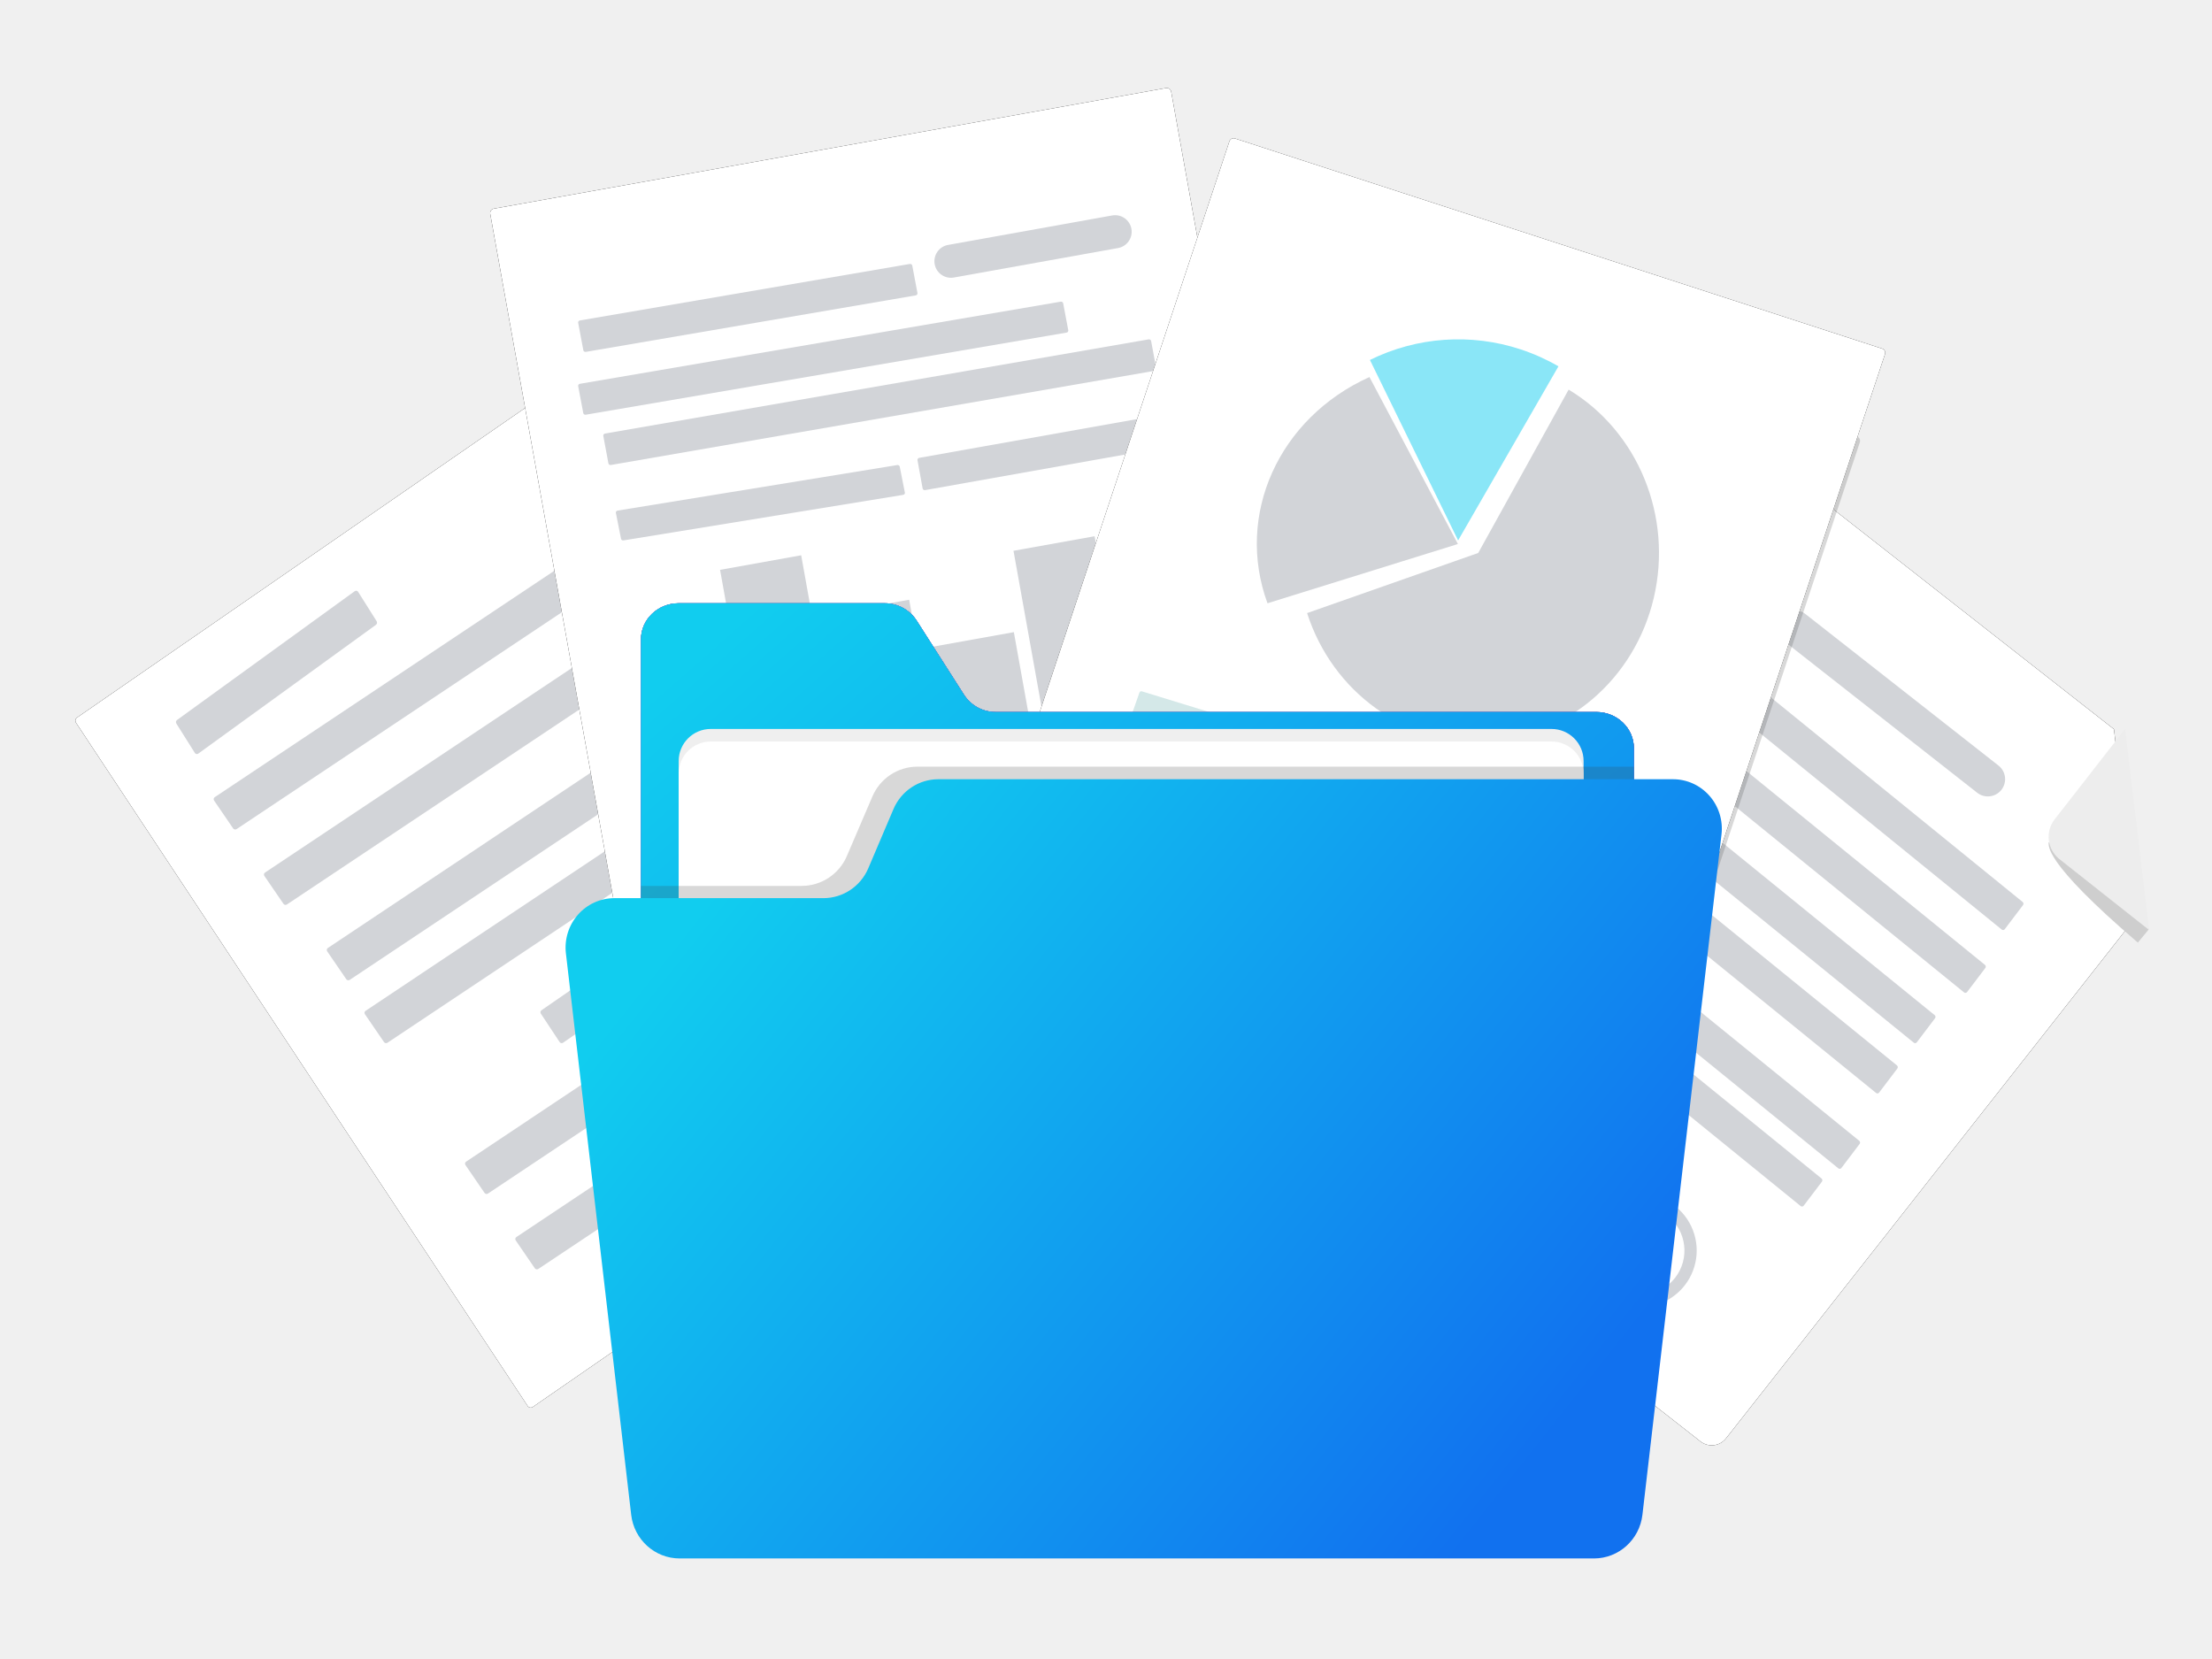
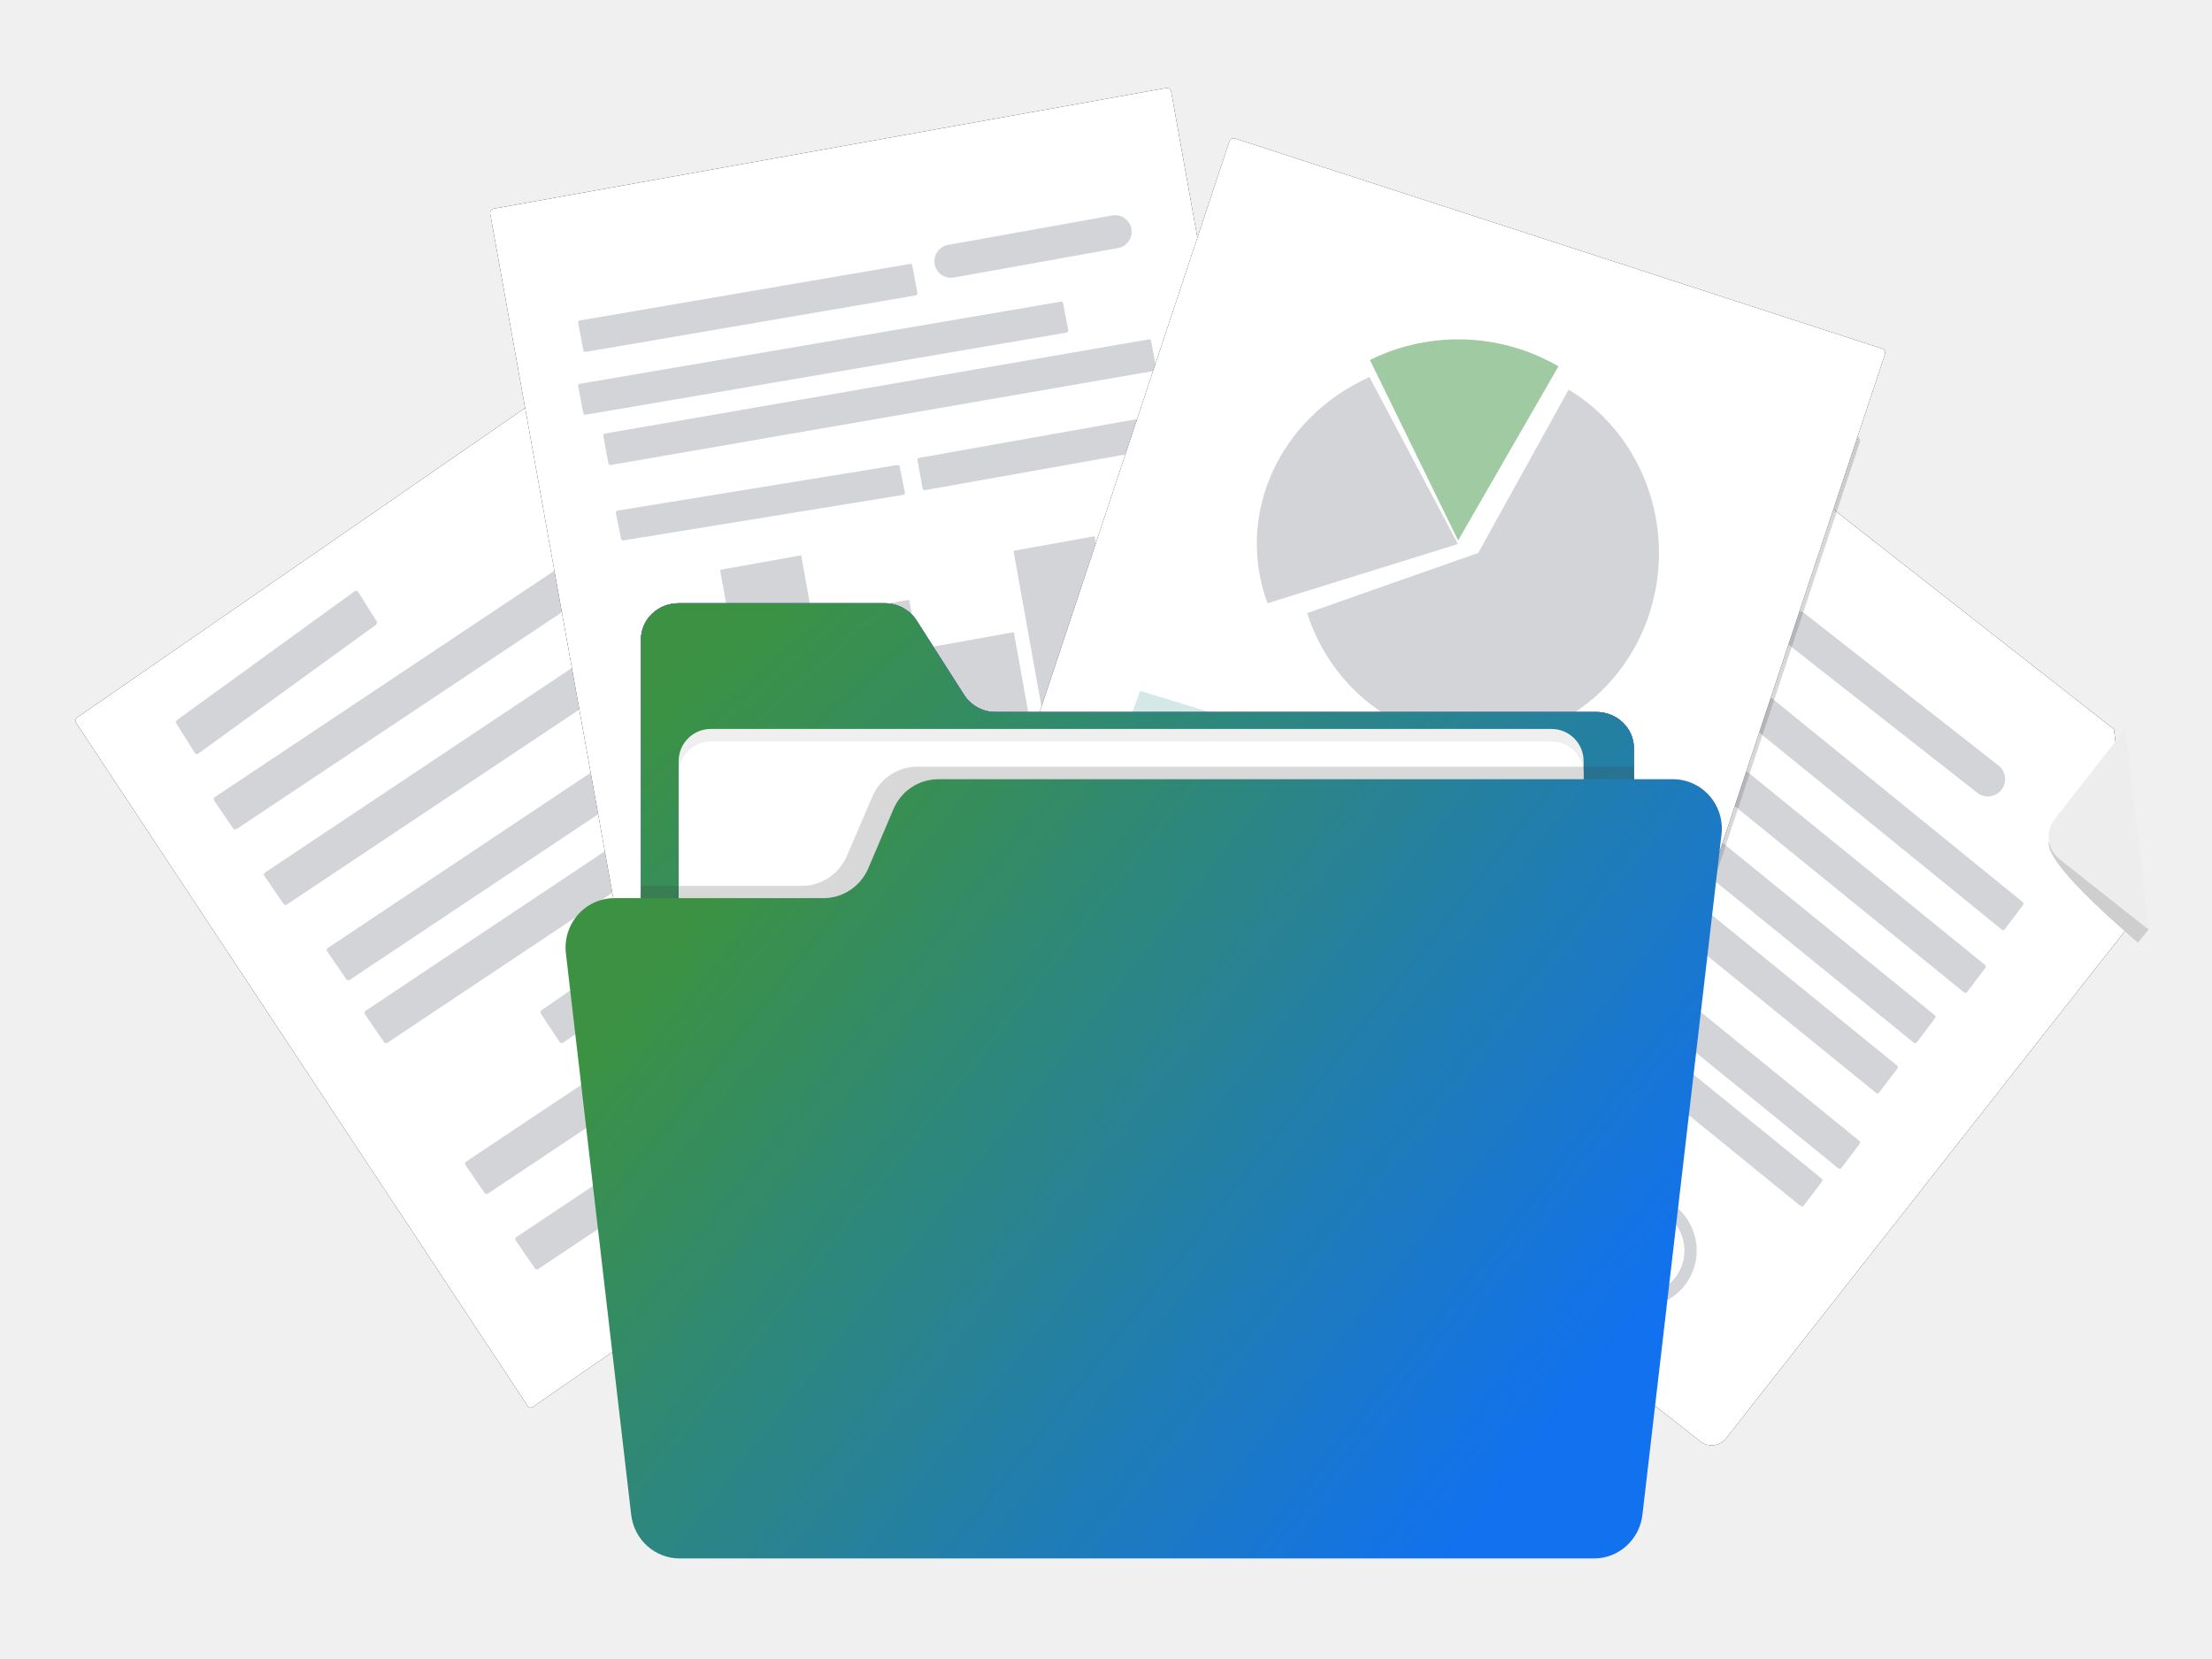
<svg xmlns="http://www.w3.org/2000/svg" xmlns:xlink="http://www.w3.org/1999/xlink" width="176px" height="132px" viewBox="0 0 176 132" version="1.1">
  <defs>
    <linearGradient x1="50%" y1="0%" x2="50%" y2="100%" id="linearGradient-1">
      <stop stop-color="#7A62E4" offset="0%" />
      <stop stop-color="#656EE4" offset="100%" />
    </linearGradient>
    <linearGradient x1="6.16%" y1="4.935%" x2="91.179%" y2="95.065%" id="linearGradient-2">
      <stop stop-color="#798CFB" offset="0%" />
      <stop stop-color="#5760D5" offset="100%" />
    </linearGradient>
    <linearGradient x1="6.16%" y1="4.935%" x2="91.179%" y2="95.065%" id="linearGradient-3">
-       <stop stop-color="#11cdef" offset="0%" />
+       <stop stop-color="#3c9242" offset="0%" />
      <stop stop-color="#1171ef" offset="100%" />
    </linearGradient>
    <path d="M79,11.524 L79,72.139 C79,73.722 77.669,75 76.025,75 L2.982,75 C1.339,75 0,73.722 0,72.139 L0,2.87 C0,1.287 1.341,-7.10542736e-15 2.982,-7.10542736e-15 L19.391,-7.10542736e-15 C20.411,-0.006 21.365,0.507 21.924,1.362 L25.708,7.286 C26.263,8.145 27.219,8.661 28.241,8.652 L76.028,8.652 C77.669,8.659 79,9.941 79,11.524 Z" id="path-4" />
    <linearGradient x1="6.16%" y1="27.292%" x2="91.179%" y2="72.708%" id="linearGradient-5">
-       <stop stop-color="#11cdef" offset="0%" />
+       <stop stop-color="#3c9242" offset="0%" />
      <stop stop-color="#1171ef" offset="100%" />
    </linearGradient>
  </defs>
  <g id="icon-documentation" stroke="none" stroke-width="1" fill="none" fill-rule="evenodd">
    <g transform="translate(6, 7)" fill-rule="nonzero">
      <g id="Path" transform="translate(90, 26)">
        <g id="path-1-link" fill="#000000">
          <path d="M74,39.903 L41.328,81.451 C40.836,82.074 39.932,82.183 39.305,81.694 L0.549,51.323 C-0.074,50.831 -0.183,49.929 0.306,49.303 L38.641,0.549 C39.134,-0.074 40.038,-0.183 40.664,0.306 L72.198,25.018 L72.776,29.807 L73.394,34.925 L74,39.903 Z" id="path-1" />
        </g>
        <g id="path-1-link" fill="#FFFFFF">
          <path d="M74,39.903 L41.328,81.451 C40.836,82.074 39.932,82.183 39.305,81.694 L0.549,51.323 C-0.074,50.831 -0.183,49.929 0.306,49.303 L38.641,0.549 C39.134,-0.074 40.038,-0.183 40.664,0.306 L72.198,25.018 L72.776,29.807 L73.394,34.925 L74,39.903 Z" id="path-1" />
        </g>
      </g>
      <path d="M157,60 C157.031,60.26 156.46,61.458 164.101,68 L165,66.909 L157,60 Z" id="Path" fill="#CECECE" />
      <path d="M157.474,58.2 C156.717,59.174 156.885,60.582 157.85,61.348 L165,67 L163.086,51 L157.474,58.2 Z" id="Path" fill="#EDEDED" />
      <path d="M113.094,81.919 C113.25,81.686 113.094,81.382 112.781,81.406 C112.359,81.447 111.934,81.444 111.512,81.399 L110.938,81.274 C110.531,81.227 110.451,81.006 110.7,80.609 C111.142,80.556 111.059,79.947 110.617,79.977 C110.072,80.015 109.344,80.072 108.896,79.701 C108.757,79.573 108.641,79.427 108.551,79.266 C108.708,79.261 108.863,79.24 109.016,79.205 C109.142,79.174 109.201,79.054 109.23,78.952 C109.315,78.664 109.306,78.432 109.327,78.21 C111.309,77.888 113.366,77.144 114.86,76.086 C115.151,75.881 114.948,75.506 114.614,75.514 C113.054,75.554 111.448,75.838 110.046,76.499 C109.55,76.731 109.064,77.017 108.815,77.495 C108.792,77.545 108.772,77.596 108.755,77.648 C108.297,77.71 107.836,77.746 107.374,77.755 C106.758,77.772 106.143,77.697 105.552,77.534 C105.128,77.409 104.484,77.229 104.484,76.761 C105.584,76.862 106.66,76.695 106.866,75.755 C107.176,74.34 104.715,75.19 103.96,76.062 C103.452,75.975 102.953,75.842 102.473,75.665 C102.06,75.517 101.794,76.103 102.207,76.252 C102.696,76.422 103.198,76.556 103.71,76.652 C103.554,78.174 106.517,78.424 107.607,78.389 C107.931,78.378 108.265,78.352 108.602,78.315 C108.562,78.687 108.602,78.649 108.011,78.641 C107.711,78.641 107.517,78.9 107.686,79.145 C107.998,79.598 108.256,80.149 108.785,80.413 C108.951,80.492 109.13,80.548 109.314,80.579 C109.269,80.656 109.262,80.747 109.293,80.83 C109.715,81.798 110.993,82.044 112.092,82.061 C111.325,82.801 110.295,83.259 109.19,83.353 C107.509,83.475 106.287,82.395 105.206,81.36 C104.902,81.069 104.344,81.445 104.65,81.738 C105.83,82.866 107.132,84.018 108.944,84 C110.527,83.98 112.253,83.165 113.094,81.919 Z M105.619,75.69 C106.299,75.659 105.545,76.06 105.283,76.106 C105.115,76.133 104.943,76.142 104.773,76.135 C104.913,75.971 105.428,75.699 105.618,75.687 L105.619,75.69 Z M109.858,77.33 C110.271,76.993 110.994,76.793 111.516,76.632 C112.098,76.457 112.696,76.331 113.302,76.256 C112.168,76.83 110.948,77.247 109.683,77.494 C109.738,77.436 109.796,77.381 109.857,77.33 L109.858,77.33 Z" id="Shape" fill="#4684AF" />
      <path d="M134.708,47.587 L154.25,47.587 C155.009,47.587 155.624,48.203 155.624,48.961 C155.624,49.72 155.009,50.335 154.25,50.335 L134.708,50.335 C133.95,50.335 133.334,49.72 133.334,48.961 C133.334,48.203 133.95,47.587 134.708,47.587 Z" id="Rectangle" fill="#D2D4D8" transform="translate(144.4791, 48.96131) rotate(38.13) translate(-144.4791, -48.96131) " />
      <path d="M153.27,66.962 L124.065,43.23 C123.991,43.169 123.978,43.058 124.036,42.981 L125.488,41.068 C125.546,40.991 125.653,40.977 125.728,41.037 L154.935,64.767 C155.009,64.828 155.022,64.939 154.963,65.016 L153.512,66.93 C153.484,66.968 153.443,66.993 153.397,66.999 C153.352,67.005 153.306,66.992 153.27,66.962 Z" id="Path" fill="#D2D4D8" />
      <path d="M150.271,71.961 L121.065,48.23 C120.991,48.169 120.978,48.058 121.036,47.981 L122.488,46.068 C122.546,45.991 122.654,45.977 122.728,46.037 L151.935,69.771 C152.009,69.832 152.022,69.943 151.964,70.02 L150.512,71.934 C150.453,72.01 150.345,72.022 150.271,71.961 Z" id="Path" fill="#D2D4D8" />
      <path d="M146.273,75.963 L117.065,52.23 C116.991,52.17 116.978,52.059 117.036,51.982 L118.489,50.068 C118.547,49.991 118.654,49.977 118.729,50.037 L147.934,73.771 C147.97,73.799 147.993,73.842 147.999,73.888 C148.004,73.935 147.992,73.982 147.963,74.018 L146.512,75.933 C146.454,76.009 146.347,76.022 146.273,75.963 L146.273,75.963 Z" id="Path" fill="#D2D4D8" />
      <path d="M143.275,79.964 L114.065,56.231 C113.991,56.17 113.978,56.059 114.036,55.982 L115.488,54.068 C115.546,53.991 115.654,53.977 115.728,54.037 L144.935,77.772 C145.009,77.832 145.022,77.942 144.964,78.019 L143.512,79.934 C143.454,80.009 143.349,80.022 143.275,79.964 L143.275,79.964 Z" id="Path" fill="#D2D4D8" />
      <path d="M140.272,85.963 L111.065,62.23 C110.991,62.17 110.978,62.059 111.036,61.981 L112.488,60.067 C112.547,59.991 112.654,59.978 112.728,60.038 L141.935,83.77 C142.009,83.83 142.022,83.941 141.963,84.018 L140.512,85.932 C140.454,86.009 140.346,86.023 140.272,85.963 L140.272,85.963 Z" id="Path" fill="#D2D4D8" />
      <path d="M137.272,88.962 L108.065,65.23 C107.991,65.169 107.978,65.058 108.037,64.981 L109.488,63.068 C109.547,62.991 109.654,62.977 109.728,63.037 L138.935,86.77 C139.009,86.83 139.022,86.941 138.964,87.019 L137.512,88.933 C137.453,89.009 137.346,89.022 137.272,88.962 Z" id="Path" fill="#D2D4D8" />
      <path d="M121.723,96.042 C120.291,94.918 119.676,93.043 120.166,91.29 C120.656,89.536 122.154,88.251 123.96,88.033 C125.767,87.814 127.528,88.706 128.421,90.292 C129.314,91.878 129.164,93.846 128.041,95.279 C126.505,97.232 123.679,97.574 121.723,96.042 Z M126.679,89.728 C125.148,88.524 122.931,88.79 121.727,90.322 C120.524,91.853 120.789,94.071 122.321,95.274 C123.852,96.478 126.069,96.212 127.272,94.681 C128.474,93.149 128.208,90.933 126.679,89.728 L126.679,89.728 Z" id="Shape" fill="#D2D4D8" />
      <g id="Path" transform="translate(0, 20)">
        <g id="path-3-link" fill="#000000">
          <path d="M79.868,54.91 L36.39,84.949 C36.255,85.041 36.074,85.005 35.983,84.868 L0.05,30.509 C-0.04,30.372 -0.005,30.186 0.129,30.094 L43.611,0.051 C43.745,-0.041 43.926,-0.005 44.017,0.132 L79.949,54.492 C79.993,54.558 80.01,54.639 79.994,54.718 C79.979,54.797 79.934,54.866 79.868,54.91 Z" id="path-3" />
        </g>
        <g id="path-3-link" fill="#FFFFFF">
          <path d="M79.868,54.91 L36.39,84.949 C36.255,85.041 36.074,85.005 35.983,84.868 L0.05,30.509 C-0.04,30.372 -0.005,30.186 0.129,30.094 L43.611,0.051 C43.745,-0.041 43.926,-0.005 44.017,0.132 L79.949,54.492 C79.993,54.558 80.01,54.639 79.994,54.718 C79.979,54.797 79.934,54.866 79.868,54.91 Z" id="path-3" />
        </g>
      </g>
      <path d="M23.916,42.712 L9.771,52.965 C9.684,53.028 9.565,53.004 9.505,52.91 L8.033,50.573 C7.974,50.479 7.997,50.351 8.084,50.288 L22.229,40.035 C22.317,39.972 22.436,39.996 22.495,40.09 L23.967,42.427 C24.026,42.521 24.004,42.648 23.916,42.712 Z" id="Path" fill="#D2D4D8" />
      <path d="M47.912,35.575 L12.825,58.967 C12.734,59.027 12.612,59.003 12.55,58.915 L11.034,56.696 C10.973,56.607 10.996,56.487 11.086,56.426 L46.174,33.035 C46.217,33.005 46.27,32.994 46.322,33.003 C46.374,33.013 46.419,33.043 46.448,33.086 L47.967,35.305 C48.027,35.394 48.003,35.516 47.912,35.575 Z" id="Path" fill="#D2D4D8" />
      <path d="M51.913,41.575 L16.828,64.965 C16.785,64.995 16.732,65.006 16.68,64.996 C16.629,64.987 16.583,64.956 16.555,64.913 L15.036,62.696 C15.005,62.653 14.993,62.6 15.004,62.549 C15.014,62.498 15.044,62.453 15.089,62.425 L50.174,39.035 C50.217,39.005 50.27,38.994 50.322,39.004 C50.373,39.013 50.419,39.044 50.447,39.087 L51.966,41.304 C52.027,41.394 52.003,41.514 51.913,41.575 Z" id="Path" fill="#D2D4D8" />
      <path d="M56.914,47.574 L21.826,70.965 C21.783,70.995 21.73,71.006 21.678,70.996 C21.627,70.987 21.581,70.956 21.553,70.913 L20.034,68.696 C19.973,68.606 19.997,68.485 20.087,68.425 L55.171,45.033 C55.262,44.973 55.384,44.997 55.445,45.086 L56.964,47.304 C56.994,47.346 57.006,47.398 56.997,47.449 C56.988,47.5 56.958,47.545 56.914,47.574 Z" id="Path" fill="#D2D4D8" />
      <path d="M59.914,52.575 L24.829,75.967 C24.738,76.027 24.616,76.003 24.554,75.914 L23.035,73.696 C23.005,73.654 22.994,73.601 23.004,73.55 C23.014,73.499 23.044,73.455 23.088,73.426 L58.173,50.035 C58.216,50.005 58.27,49.994 58.322,50.003 C58.373,50.013 58.419,50.044 58.447,50.088 L59.967,52.305 C60.027,52.394 60.003,52.515 59.914,52.575 Z" id="Path" fill="#D2D4D8" />
      <path d="M63.915,58.621 L38.798,75.966 C38.709,76.027 38.589,76.003 38.528,75.913 L37.035,73.654 C37.005,73.61 36.994,73.557 37.003,73.505 C37.013,73.453 37.043,73.408 37.087,73.379 L62.203,56.034 C62.292,55.973 62.413,55.997 62.473,56.087 L63.967,58.345 C64.027,58.436 64.003,58.559 63.915,58.621 L63.915,58.621 Z" id="Path" fill="#D2D4D8" />
      <path d="M67.913,64.571 L32.827,87.966 C32.737,88.027 32.614,88.004 32.553,87.915 L31.034,85.697 C30.973,85.607 30.997,85.486 31.087,85.426 L66.172,62.033 C66.263,61.973 66.385,61.997 66.447,62.085 L67.966,64.304 C67.995,64.346 68.006,64.398 67.996,64.449 C67.986,64.499 67.956,64.543 67.913,64.571 L67.913,64.571 Z" id="Path" fill="#D2D4D8" />
      <path d="M71.914,70.573 L36.828,93.967 C36.738,94.027 36.615,94.003 36.554,93.914 L35.035,91.697 C35.005,91.655 34.994,91.602 35.003,91.551 C35.013,91.5 35.044,91.455 35.088,91.427 L70.173,68.033 C70.264,67.973 70.386,67.997 70.447,68.086 L71.967,70.303 C72.027,70.392 72.003,70.513 71.914,70.573 Z" id="Path" fill="#D2D4D8" />
      <g id="Path" transform="translate(33, 0)">
        <g id="path-5-link" fill="#000000">
          <path d="M12.223,75.995 C12.033,76.028 11.851,75.902 11.816,75.712 L0.005,10.01 C-0.028,9.82 0.099,9.638 0.289,9.604 L53.778,0.005 C53.968,-0.028 54.149,0.098 54.184,0.287 L65.994,65.99 C66.028,66.18 65.902,66.361 65.712,66.396 L12.223,75.995 Z" id="path-5" />
        </g>
        <g id="path-5-link" fill="#FFFFFF">
          <path d="M12.223,75.995 C12.033,76.028 11.851,75.902 11.816,75.712 L0.005,10.01 C-0.028,9.82 0.099,9.638 0.289,9.604 L53.778,0.005 C53.968,-0.028 54.149,0.098 54.184,0.287 L65.994,65.99 C66.028,66.18 65.902,66.361 65.712,66.396 L12.223,75.995 Z" id="path-5" />
        </g>
      </g>
      <polygon id="Rectangle" fill="#D2D4D8" transform="translate(56.15944, 46.89217) rotate(-10.18) translate(-56.15944, -46.89217) " points="52.881 37.615 59.438 37.615 59.438 56.169 52.881 56.169" />
      <polygon id="Rectangle" fill="#D2D4D8" transform="translate(64.31044, 47.96794) rotate(-10.18) translate(-64.31044, -47.96794) " points="61.032 41.191 67.589 41.191 67.589 54.744 61.032 54.744" />
      <polygon id="Rectangle" fill="#D2D4D8" transform="translate(72.28411, 48.5742) rotate(-10.18) translate(-72.28411, -48.5742) " points="69.005 43.802 75.563 43.802 75.563 53.347 69.005 53.347" />
      <polygon id="Rectangle" fill="#D2D4D8" transform="translate(79.27345, 44.0802) rotate(-10.18) translate(-79.27345, -44.0802) " points="75.995 36.12 82.552 36.12 82.552 52.04 75.995 52.04" />
      <path d="M66.862,16.503 L40.608,20.998 C40.517,21.012 40.431,20.954 40.414,20.868 L40.002,18.682 C39.987,18.595 40.048,18.513 40.139,18.497 L66.392,14.002 C66.483,13.988 66.57,14.046 66.586,14.132 L66.998,16.317 C67.013,16.404 66.953,16.487 66.862,16.503 L66.862,16.503 Z" id="Path" fill="#D2D4D8" />
      <path d="M78.864,19.463 L40.6,25.998 C40.51,26.012 40.425,25.955 40.409,25.87 L40.002,23.72 C39.988,23.635 40.048,23.554 40.137,23.538 L78.401,17.002 C78.491,16.989 78.575,17.045 78.592,17.13 L78.998,19.281 C79.012,19.366 78.953,19.447 78.864,19.463 L78.864,19.463 Z" id="Path" fill="#D2D4D8" />
      <path d="M85.866,22.504 L42.601,29.998 C42.511,30.012 42.426,29.954 42.409,29.868 L42.002,27.681 C41.988,27.594 42.048,27.512 42.137,27.496 L85.398,20.002 C85.488,19.988 85.573,20.046 85.59,20.132 L85.998,22.318 C86.012,22.404 85.955,22.486 85.866,22.504 Z" id="Path" fill="#D2D4D8" />
      <path d="M49.466,58.892 L78.119,58.892 C78.846,58.892 79.436,59.482 79.436,60.209 C79.436,60.937 78.846,61.526 78.119,61.526 L49.466,61.526 C48.738,61.526 48.149,60.937 48.149,60.209 C48.149,59.482 48.738,58.892 49.466,58.892 Z" id="Rectangle" fill="#D2D4D8" transform="translate(63.79224, 60.20907) rotate(-10.18) translate(-63.79224, -60.20907) " />
      <path d="M92.866,62.504 L49.601,69.998 C49.511,70.012 49.426,69.954 49.409,69.868 L49.002,67.681 C48.988,67.594 49.048,67.512 49.137,67.496 L92.398,60.002 C92.488,59.988 92.573,60.046 92.59,60.132 L92.998,62.318 C93.012,62.404 92.955,62.486 92.866,62.504 Z" id="Path" fill="#D2D4D8" />
      <path d="M65.858,32.375 L43.607,35.998 C43.516,36.011 43.43,35.956 43.413,35.874 L43.002,33.802 C42.988,33.719 43.048,33.642 43.138,33.626 L65.394,30.002 C65.485,29.989 65.571,30.044 65.588,30.126 L65.998,32.199 C66.012,32.283 65.95,32.361 65.858,32.375 Z" id="Path" fill="#D2D4D8" />
      <path d="M86.863,28.57 L67.6,31.998 C67.51,32.012 67.426,31.953 67.409,31.864 L67.002,29.62 C66.987,29.53 67.047,29.446 67.137,29.43 L86.4,26.002 C86.49,25.988 86.575,26.047 86.591,26.136 L86.998,28.38 C87.013,28.469 86.953,28.554 86.863,28.57 L86.863,28.57 Z" id="Path" fill="#D2D4D8" />
      <path d="M69.561,11.295 L82.829,11.295 C83.557,11.295 84.147,11.885 84.147,12.612 C84.147,13.34 83.557,13.93 82.829,13.93 L69.561,13.93 C68.833,13.93 68.243,13.34 68.243,12.612 C68.243,11.885 68.833,11.295 69.561,11.295 Z" id="Rectangle" fill="#D2D4D8" transform="translate(76.1949, 12.6123) rotate(-10.18) translate(-76.1949, -12.6123) " />
      <g id="Group" opacity="0.2" transform="translate(69, 11)" fill="#3D3D3D">
        <path d="M51.74,79.984 L0.24,63.259 C0.152,63.231 0.079,63.169 0.038,63.087 C-0.004,63.005 -0.011,62.911 0.017,62.824 L20.819,0.237 C20.879,0.057 21.076,-0.042 21.26,0.017 L72.76,16.742 C72.943,16.802 73.042,16.997 72.983,17.178 L52.179,79.762 C52.119,79.942 51.923,80.041 51.74,79.984 L51.74,79.984 Z" id="Path" />
        <path d="M47.849,19.807 L40.385,32.573 L26.264,37.27 C28.379,43.483 34.392,47.568 41.018,47.293 C47.645,47.018 53.291,42.451 54.873,36.084 C56.455,29.718 53.592,23.084 47.849,19.807 Z" id="Path" />
        <path d="M47.064,17.338 C42.764,14.882 37.507,14.707 33.049,16.871 L39.606,30.096 L47.064,17.338 Z" id="Path" />
        <path d="M31.394,18.128 C24.666,21.372 21.427,29.053 23.833,36.059 L37.954,31.362 L31.394,18.128 Z" id="Path" />
        <path d="M30.85,52.126 L12.308,46.103 C12.27,46.091 12.238,46.065 12.22,46.03 C12.202,45.996 12.199,45.955 12.211,45.918 L12.847,44.005 C12.859,43.966 12.886,43.934 12.923,43.916 C12.959,43.899 13.001,43.896 13.039,43.909 L31.581,49.931 C31.62,49.943 31.652,49.97 31.671,50.006 C31.689,50.042 31.691,50.084 31.677,50.121 L31.042,52.035 C31.029,52.073 31.001,52.103 30.965,52.12 C30.929,52.137 30.887,52.139 30.85,52.126 L30.85,52.126 Z" id="Path" />
        <path d="M39.181,59.478 L10.916,50.298 C10.879,50.286 10.847,50.26 10.829,50.225 C10.811,50.191 10.808,50.15 10.82,50.113 L11.456,48.199 C11.468,48.161 11.495,48.129 11.531,48.111 C11.568,48.093 11.61,48.09 11.648,48.104 L39.912,57.284 C39.99,57.309 40.033,57.392 40.009,57.469 L39.372,59.383 C39.36,59.421 39.333,59.453 39.297,59.471 C39.261,59.489 39.219,59.491 39.181,59.478 L39.181,59.478 Z" id="Path" />
        <path d="M28.255,61.269 L9.316,55.116 C9.238,55.091 9.195,55.009 9.22,54.932 L9.856,53.018 C9.868,52.981 9.894,52.95 9.929,52.932 C9.964,52.914 10.005,52.911 10.043,52.923 L28.982,59.076 C29.06,59.101 29.103,59.184 29.078,59.261 L28.441,61.175 C28.416,61.252 28.333,61.294 28.255,61.269 Z" id="Path" />
        <path d="M42.044,59.495 L50.935,59.465 C51.569,59.463 52.084,59.974 52.086,60.608 C52.086,60.611 52.086,60.613 52.086,60.616 C52.084,61.255 51.566,61.773 50.927,61.775 L42.036,61.805 C41.403,61.807 40.887,61.296 40.885,60.662 C40.885,60.659 40.885,60.657 40.885,60.654 C40.887,60.015 41.405,59.497 42.044,59.495 Z" id="Rectangle" transform="translate(46.48567, 60.63499) rotate(18.19) translate(-46.48567, -60.63499) " />
        <path d="M33.679,53.773 L52.573,53.708 C53.206,53.706 53.721,54.218 53.724,54.852 C53.724,54.854 53.724,54.857 53.724,54.859 C53.721,55.499 53.204,56.016 52.565,56.018 L33.671,56.083 C33.038,56.085 32.522,55.574 32.52,54.94 C32.52,54.937 32.52,54.935 32.52,54.932 C32.522,54.293 33.04,53.775 33.679,53.773 Z" id="Rectangle" transform="translate(43.12187, 54.89579) rotate(18.19) translate(-43.12187, -54.89579) " />
      </g>
      <g id="Path" transform="translate(71, 4)">
        <g id="path-7-link" fill="#000000">
          <path d="M51.738,79.983 L0.24,63.258 C0.057,63.198 -0.043,63.003 0.018,62.822 L20.821,0.237 C20.882,0.057 21.079,-0.042 21.262,0.017 L72.76,16.742 C72.943,16.802 73.043,16.997 72.982,17.178 L52.179,79.763 C52.118,79.943 51.921,80.042 51.738,79.983 L51.738,79.983 Z" id="path-7" />
        </g>
        <g id="path-7-link" fill="#FFFFFF">
          <path d="M51.738,79.983 L0.24,63.258 C0.057,63.198 -0.043,63.003 0.018,62.822 L20.821,0.237 C20.882,0.057 21.079,-0.042 21.262,0.017 L72.76,16.742 C72.943,16.802 73.043,16.997 72.982,17.178 L52.179,79.763 C52.118,79.943 51.921,80.042 51.738,79.983 L51.738,79.983 Z" id="path-7" />
        </g>
      </g>
      <path d="M118.811,24 L111.616,36.997 L98,41.781 C100.039,48.107 105.837,52.266 112.226,51.987 C118.615,51.707 124.059,47.056 125.584,40.574 C127.109,34.092 124.349,27.337 118.811,24 Z" id="Path" fill="#D2D4D8" />
-       <path d="M118,22.147 C117.048,21.596 116.042,21.145 114.998,20.8 C111.043,19.494 106.735,19.796 103,21.64 L110.017,36 L118,22.147 Z" id="Path" fill="#11cdef" opacity="0.491" />
+       <path d="M118,22.147 C117.048,21.596 116.042,21.145 114.998,20.8 C111.043,19.494 106.735,19.796 103,21.64 L110.017,36 L118,22.147 Z" id="Path" fill="#3c9242" opacity="0.491" />
      <path d="M102.962,23 C95.743,26.255 92.268,33.967 94.849,41 L110,36.285 L102.962,23 Z" id="Path" fill="#D2D4D8" />
      <path d="M103.141,55.991 L84.108,50.144 C84.068,50.132 84.035,50.106 84.016,50.071 C83.998,50.036 83.995,49.996 84.009,49.959 L84.662,48.101 C84.675,48.063 84.703,48.033 84.74,48.015 C84.777,47.998 84.82,47.995 84.86,48.008 L103.893,53.856 C103.932,53.868 103.965,53.894 103.984,53.929 C104.002,53.964 104.005,54.004 103.991,54.041 L103.338,55.899 C103.326,55.937 103.298,55.968 103.261,55.985 C103.223,56.002 103.18,56.005 103.141,55.991 Z" id="Path" fill="#D4E8E8" />
      <path d="M111.17,63.992 L83.104,55.131 C83.066,55.119 83.034,55.093 83.016,55.059 C82.998,55.024 82.995,54.984 83.009,54.947 L83.641,53.1 C83.652,53.063 83.68,53.032 83.716,53.015 C83.752,52.998 83.794,52.995 83.831,53.008 L111.897,61.87 C111.935,61.881 111.966,61.906 111.984,61.939 C112.002,61.973 112.005,62.012 111.993,62.047 L111.362,63.895 C111.351,63.933 111.324,63.965 111.288,63.984 C111.251,64.002 111.209,64.005 111.17,63.992 Z" id="Path" fill="#D4E8E8" />
      <path d="M99.16,65.992 L80.104,60.106 C80.066,60.095 80.035,60.07 80.016,60.037 C79.998,60.004 79.995,59.965 80.007,59.93 L80.647,58.099 C80.659,58.063 80.686,58.032 80.723,58.015 C80.759,57.998 80.802,57.995 80.84,58.008 L99.896,63.893 C99.975,63.917 100.018,63.996 99.993,64.07 L99.353,65.901 C99.341,65.937 99.314,65.968 99.277,65.985 C99.241,66.002 99.198,66.005 99.16,65.992 Z" id="Path" fill="#D4E8E8" />
      <path d="M113.508,63.978 L122.354,63.978 C122.996,63.978 123.517,64.499 123.517,65.141 C123.517,65.783 122.996,66.303 122.354,66.303 L113.508,66.303 C112.866,66.303 112.346,65.783 112.346,65.141 C112.346,64.499 112.866,63.978 113.508,63.978 Z" id="Rectangle" fill="#D4E8E8" transform="translate(117.9312, 65.14074) rotate(18.19) translate(-117.9312, -65.14074) " />
      <path d="M124.162,62.993 L104.104,56.285 C104.066,56.273 104.035,56.246 104.016,56.209 C103.998,56.173 103.995,56.131 104.007,56.093 L104.648,54.106 C104.674,54.026 104.759,53.982 104.838,54.007 L124.896,60.715 C124.934,60.727 124.965,60.754 124.984,60.791 C125.002,60.827 125.005,60.869 124.993,60.907 L124.352,62.894 C124.326,62.974 124.241,63.018 124.162,62.993 Z" id="Path" fill="#D4E8E8" />
      <g id="Path" transform="translate(45, 40.99995)">
        <g id="path-11-link" fill="#000000">
          <path d="M79,11.524 L79,72.139 C79,73.722 77.669,75 76.025,75 L2.982,75 C1.339,75 0,73.722 0,72.139 L0,2.87 C0,1.287 1.341,-7.10542736e-15 2.982,-7.10542736e-15 L19.391,-7.10542736e-15 C20.411,-0.006 21.365,0.507 21.924,1.362 L25.708,7.286 C26.263,8.145 27.219,8.661 28.241,8.652 L76.028,8.652 C77.669,8.659 79,9.941 79,11.524 Z" id="path-11" />
        </g>
        <g id="path-11-link" fill="url(#linearGradient-1)">
          <path d="M79,11.524 L79,72.139 C79,73.722 77.669,75 76.025,75 L2.982,75 C1.339,75 0,73.722 0,72.139 L0,2.87 C0,1.287 1.341,-7.10542736e-15 2.982,-7.10542736e-15 L19.391,-7.10542736e-15 C20.411,-0.006 21.365,0.507 21.924,1.362 L25.708,7.286 C26.263,8.145 27.219,8.661 28.241,8.652 L76.028,8.652 C77.669,8.659 79,9.941 79,11.524 Z" id="path-11" />
        </g>
        <g id="path-11">
          <use fill="url(#linearGradient-2)" xlink:href="#path-4" />
          <use fill="url(#linearGradient-3)" xlink:href="#path-4" />
        </g>
      </g>
      <rect id="Rectangle" fill="#EFEFEF" x="48" y="51" width="72" height="64" rx="2.55" />
      <rect id="Rectangle" fill="#FFFFFF" x="48" y="52" width="72" height="64" rx="2.55" />
      <path d="M124,54 L124,108.023 L123.454,112.69 C123.272,114.255 122.178,115.558 120.677,116 L47.982,116 C46.339,116 45,114.716 45,113.126 L45,63.487 L57.786,63.487 C59.35,63.488 60.765,62.552 61.385,61.105 L63.405,56.39 C64.018,54.94 65.432,53.999 66.997,54 L124,54 Z" id="Path" fill="#3D3D3D" opacity="0.2" />
      <path d="M124.681,113.526 C124.451,115.507 122.792,117 120.822,117 L48.081,117 C46.11,117 44.451,115.507 44.221,113.526 L39.027,68.855 C38.897,67.739 39.245,66.621 39.982,65.781 C40.719,64.942 41.776,64.462 42.886,64.462 L59.517,64.462 C61.069,64.462 62.473,63.527 63.087,62.084 L65.089,57.378 C65.703,55.935 67.106,55 68.658,55 L127.111,55 C128.221,54.999 129.279,55.479 130.017,56.319 C130.755,57.158 131.103,58.277 130.973,59.393 L124.681,113.526 Z" id="Path" fill="url(#linearGradient-5)" />
    </g>
  </g>
</svg>
